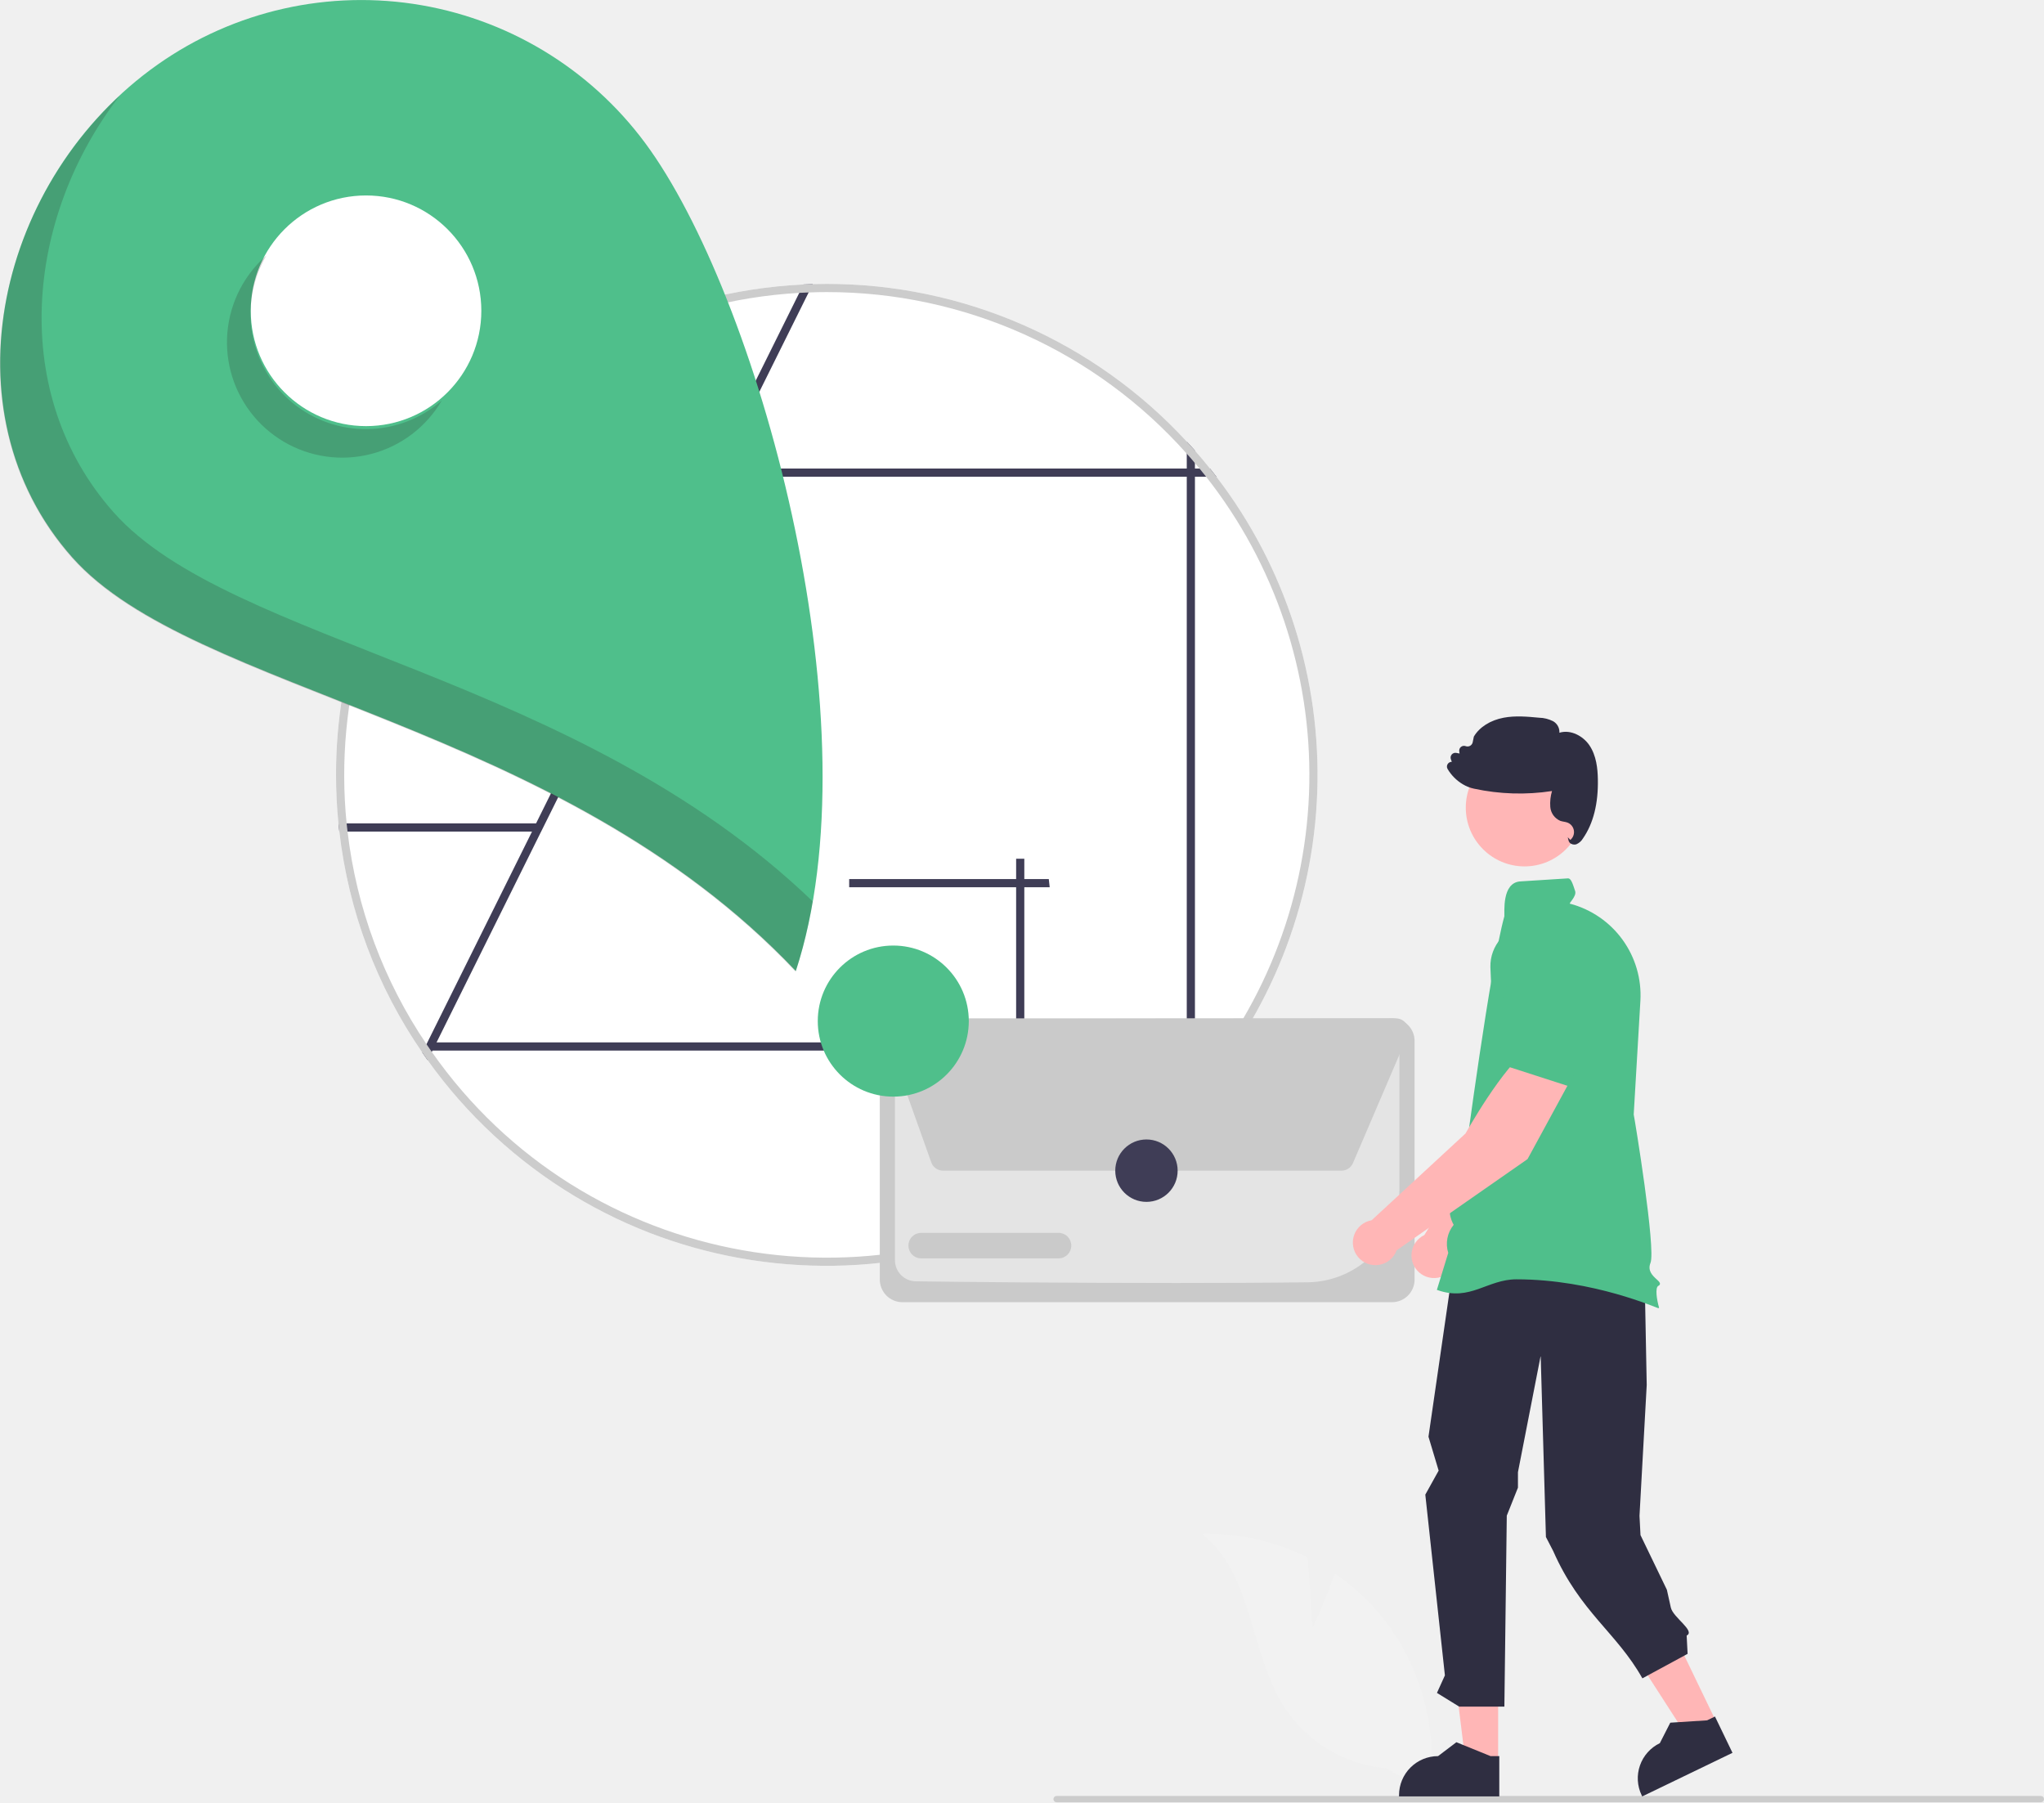
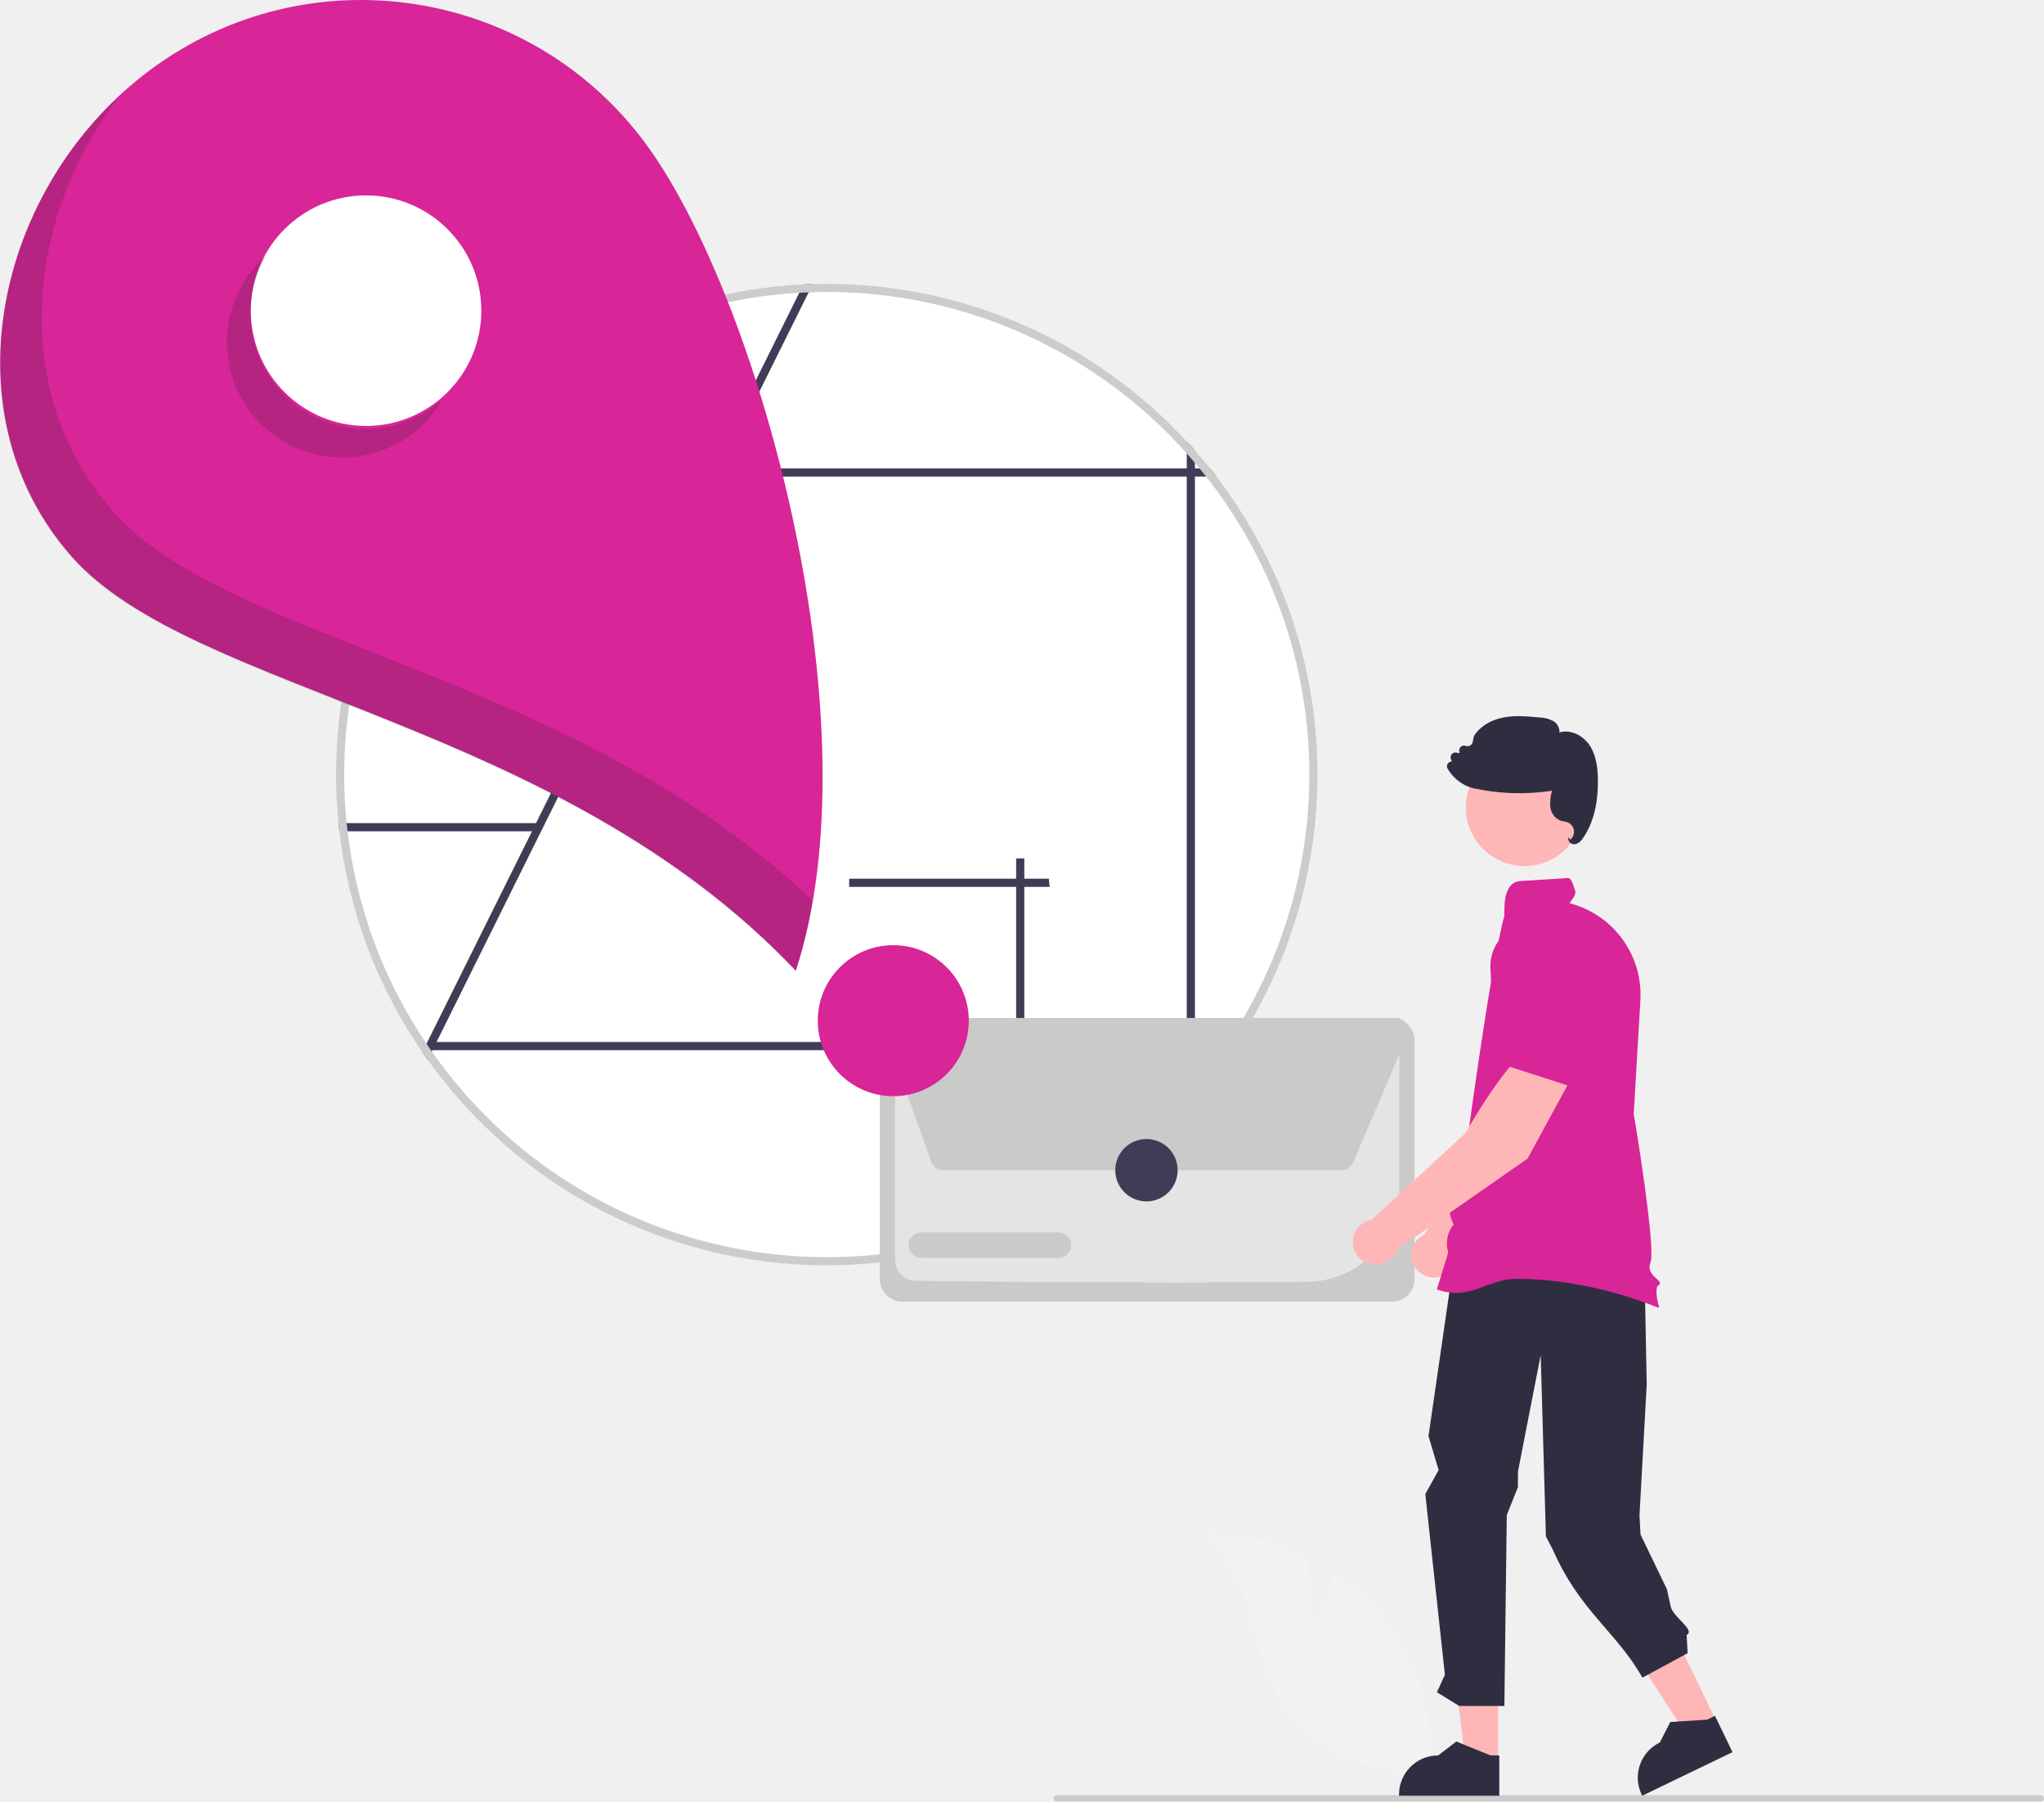
- <svg xmlns="http://www.w3.org/2000/svg" width="414" height="365" viewBox="0 0 414 365" fill="none">
-   <g clip-path="url(#clip0_3534_358)">
-     <path d="M265.875 329.575L264.859 315.443C258.205 312.115 250.84 310.463 243.402 310.63C253.866 318.72 253.028 334.889 260.274 345.955C262.56 349.389 265.59 352.264 269.139 354.368C272.687 356.471 276.663 357.749 280.773 358.107L289.48 363.118C290.477 356.532 290.034 349.809 288.182 343.411C286.33 337.013 283.114 331.093 278.755 326.058C276.281 323.257 273.465 320.78 270.373 318.684C268.469 324.15 265.875 329.575 265.875 329.575Z" fill="#F2F2F2" />
-     <path d="M214.006 365H413.361C413.53 365 413.693 364.933 413.812 364.813C413.932 364.693 413.999 364.531 413.999 364.361C413.999 364.192 413.932 364.03 413.812 363.91C413.693 363.79 413.53 363.723 413.361 363.723H214.006C213.836 363.723 213.674 363.79 213.554 363.91C213.434 364.03 213.367 364.192 213.367 364.361C213.367 364.531 213.434 364.693 213.554 364.813C213.674 364.933 213.836 365 214.006 365Z" fill="#CCCCCC" />
-     <path d="M87.079 212.492V212.766H87.27C87.201 212.678 87.137 212.587 87.079 212.492ZM88.546 96.548C75.238 113.859 68.035 135.09 68.061 156.927C68.064 160.253 68.227 163.531 68.549 166.763C68.599 167.318 68.657 167.873 68.732 168.42C70.581 184.49 76.352 199.859 85.539 213.171C85.895 213.693 86.259 214.207 86.624 214.721C90.578 220.267 95.093 225.391 100.096 230.012C140.375 267.217 203.179 264.714 240.372 224.424C240.944 223.819 241.491 223.206 242.029 222.592C257.253 205.346 266.01 183.344 266.804 160.351C267.597 137.357 260.376 114.803 246.378 96.548C245.955 95.993 245.525 95.438 245.077 94.891C244.097 93.656 243.081 92.447 242.029 91.262C241.491 90.649 240.944 90.036 240.372 89.431C231.086 79.356 219.812 71.317 207.263 65.82C194.714 60.324 181.161 57.49 167.462 57.497C166.509 57.497 165.565 57.514 164.62 57.538C163.991 57.555 163.361 57.58 162.732 57.613C148.631 58.283 134.835 61.954 122.266 68.383C109.697 74.811 98.644 83.849 89.846 94.891C89.398 95.438 88.968 95.993 88.546 96.548ZM87.27 212.766C87.201 212.678 87.137 212.587 87.079 212.492V212.766H87.27Z" fill="white" />
-     <path d="M86.384 211.473L86.665 210.902L107.755 168.42V168.412L108.575 166.763V166.755L143.415 96.549V96.54L144.235 94.892L144.243 94.883L161.887 59.312L162.732 57.614C163.362 57.581 163.991 57.556 164.621 57.539L163.784 59.229L146.091 94.883V94.892L145.271 96.54V96.549L109.519 168.586L109.511 168.594L88.422 211.109L87.593 212.766L87.461 213.039L86.624 214.721C86.259 214.208 85.895 213.694 85.539 213.172L86.384 211.473Z" fill="#3F3D56" />
-     <path d="M109.163 166.763V168.42H68.731C68.656 167.873 68.599 167.318 68.549 166.763H109.163Z" fill="#3F3D56" />
-     <path d="M171.996 179.689V178.032H212.428C212.502 178.579 212.56 179.134 212.61 179.689H171.996Z" fill="#3F3D56" />
-     <path d="M205.812 173.916H207.469V214.359C206.922 214.434 206.367 214.492 205.812 214.542V173.916Z" fill="#3F3D56" />
-     <path d="M246.377 96.549C245.955 95.994 245.524 95.439 245.077 94.892H242.028V91.263C241.49 90.65 240.943 90.037 240.372 89.432V94.892H89.845C89.398 95.439 88.968 95.994 88.545 96.549H240.372V224.425C240.943 223.82 241.49 223.207 242.029 222.593V96.549H246.377Z" fill="#3F3D56" />
-     <path d="M241.199 211.107H87.076V212.765H241.199V211.107Z" fill="#3F3D56" />
-     <path d="M87.079 212.492V212.766H87.27C87.201 212.678 87.137 212.587 87.079 212.492ZM88.546 96.548C75.238 113.859 68.035 135.09 68.061 156.927C68.064 160.253 68.227 163.531 68.549 166.763C68.599 167.318 68.657 167.873 68.732 168.42C70.581 184.49 76.352 199.859 85.539 213.171C85.895 213.693 86.259 214.207 86.624 214.721C90.578 220.267 95.093 225.391 100.096 230.012C140.375 267.217 203.179 264.714 240.372 224.424C240.944 223.819 241.491 223.206 242.029 222.592C257.253 205.346 266.01 183.344 266.804 160.351C267.597 137.357 260.376 114.803 246.378 96.548C245.955 95.993 245.525 95.438 245.077 94.891C244.097 93.656 243.081 92.447 242.029 91.262C241.491 90.649 240.944 90.036 240.372 89.431C231.086 79.356 219.812 71.317 207.263 65.82C194.714 60.324 181.161 57.49 167.462 57.497C166.509 57.497 165.565 57.514 164.62 57.538C163.991 57.555 163.361 57.58 162.732 57.613C148.631 58.283 134.835 61.954 122.266 68.383C109.697 74.811 98.644 83.849 89.846 94.891C89.398 95.438 88.968 95.993 88.546 96.548ZM70.396 168.42C70.322 167.873 70.264 167.318 70.206 166.762C67.681 141.596 75.002 116.43 90.633 96.548C91.072 95.993 91.511 95.438 91.966 94.891C100.527 84.446 111.161 75.891 123.197 69.767C135.232 63.642 148.406 60.083 161.887 59.312C162.516 59.279 163.146 59.245 163.784 59.229C165.001 59.179 166.227 59.154 167.462 59.154C181.237 59.146 194.857 62.059 207.425 67.7C219.992 73.342 231.222 81.584 240.372 91.883C240.944 92.513 241.499 93.143 242.029 93.789C242.352 94.154 242.658 94.518 242.957 94.891C243.412 95.438 243.851 95.993 244.29 96.548C258.218 114.236 265.602 136.198 265.19 158.71C264.777 181.222 256.595 202.899 242.029 220.065C241.499 220.712 240.944 221.341 240.372 221.971C235.329 227.639 229.642 232.7 223.427 237.051C179.252 267.977 118.378 257.227 87.46 213.039C87.394 212.948 87.328 212.857 87.27 212.766C87.201 212.678 87.137 212.587 87.079 212.492C86.839 212.152 86.607 211.813 86.384 211.473C77.683 198.611 72.2 183.845 70.396 168.42ZM87.27 212.766C87.201 212.678 87.137 212.587 87.079 212.492V212.766H87.27Z" fill="#CCCCCC" />
-     <path d="M281.943 263.723H182.773C181.56 263.721 180.398 263.239 179.54 262.381C178.683 261.523 178.201 260.361 178.199 259.148V210.812C178.201 209.599 178.683 208.436 179.54 207.579C180.398 206.721 181.56 206.239 182.773 206.237H281.943C283.156 206.239 284.318 206.721 285.176 207.579C286.033 208.436 286.515 209.599 286.517 210.812V259.148C286.515 260.361 286.033 261.523 285.176 262.381C284.318 263.239 283.156 263.721 281.943 263.723Z" fill="#CACACA" />
-     <path d="M238.26 259.834C216.541 259.834 193.894 259.626 185.444 259.492C184.333 259.469 183.274 259.012 182.494 258.219C181.715 257.426 181.276 256.359 181.271 255.247V210.816C181.272 210.418 181.43 210.036 181.711 209.754C181.992 209.472 182.374 209.313 182.772 209.312H281.94C282.338 209.312 282.719 209.47 283.001 209.751C283.283 210.033 283.442 210.414 283.444 210.812V240.958C283.425 245.878 281.479 250.596 278.023 254.098C274.568 257.6 269.877 259.608 264.959 259.691C257.083 259.794 247.758 259.834 238.26 259.834Z" fill="#E4E4E4" />
-     <path d="M271.703 237.087H191.013C190.489 237.086 189.979 236.924 189.552 236.622C189.124 236.32 188.8 235.894 188.624 235.401L179.491 209.772C179.355 209.389 179.312 208.98 179.367 208.577C179.422 208.175 179.573 207.791 179.806 207.459C180.04 207.127 180.35 206.856 180.71 206.669C181.071 206.482 181.47 206.384 181.876 206.383L282.741 206.242H282.744C283.164 206.242 283.577 206.346 283.947 206.545C284.316 206.744 284.631 207.032 284.862 207.383C285.093 207.733 285.233 208.135 285.27 208.554C285.308 208.972 285.241 209.393 285.075 209.779L274.034 235.549C273.839 236.006 273.514 236.395 273.1 236.668C272.685 236.941 272.199 237.087 271.703 237.087Z" fill="#CACACA" />
-     <path d="M214.402 254.85H186.577C185.892 254.849 185.236 254.576 184.752 254.092C184.268 253.607 183.996 252.95 183.996 252.264C183.996 251.579 184.268 250.922 184.752 250.437C185.236 249.953 185.892 249.68 186.577 249.679H214.402C215.087 249.68 215.743 249.953 216.227 250.437C216.711 250.922 216.983 251.579 216.983 252.264C216.983 252.95 216.711 253.607 216.227 254.092C215.743 254.576 215.087 254.849 214.402 254.85Z" fill="#CACACA" />
-     <path d="M232.207 243.407C235.697 243.407 238.526 240.578 238.526 237.087C238.526 233.596 235.697 230.767 232.207 230.767C228.718 230.767 225.889 233.596 225.889 237.087C225.889 240.578 228.718 243.407 232.207 243.407Z" fill="#3F3D56" />
-     <path d="M31.941 13.069C47.466 2.133 66.699 -2.187 85.408 1.061C104.117 4.309 120.77 14.858 131.704 30.388C154.472 62.727 177.317 147.529 161.191 196.655C113.088 145.831 39.189 140.549 14.627 112.861C-11.617 83.276 -0.389 35.844 31.941 13.069Z" fill="#4FBF8B" />
-     <path d="M74.139 86.299C87.035 86.299 97.49 75.842 97.49 62.942C97.49 50.042 87.035 39.585 74.139 39.585C61.243 39.585 50.789 50.042 50.789 62.942C50.789 75.842 61.243 86.299 74.139 86.299Z" fill="white" />
-     <path d="M180.929 222.092C189.375 222.092 196.223 215.243 196.223 206.794C196.223 198.344 189.375 191.495 180.929 191.495C172.482 191.495 165.635 198.344 165.635 206.794C165.635 215.243 172.482 222.092 180.929 222.092Z" fill="#4FBF8B" />
-     <path opacity="0.2" d="M49.156 57.553C47.61 60.202 46.601 63.129 46.186 66.168C45.77 69.207 45.958 72.298 46.737 75.265C47.516 78.231 48.872 81.015 50.727 83.458C52.581 85.9 54.899 87.953 57.547 89.5C60.195 91.047 63.122 92.056 66.16 92.472C69.198 92.887 72.288 92.699 75.254 91.92C78.219 91.141 81.003 89.784 83.444 87.929C85.886 86.074 87.939 83.755 89.485 81.107C85.317 84.764 79.984 86.819 74.44 86.902C68.896 86.986 63.504 85.093 59.228 81.563C54.951 78.033 52.071 73.096 51.101 67.635C50.132 62.175 51.136 56.547 53.936 51.76C52.041 53.42 50.427 55.377 49.156 57.553Z" fill="#231F20" />
-     <path opacity="0.2" d="M14.583 112.972C39.145 140.66 113.044 145.941 161.146 196.765C162.648 192.117 163.803 187.364 164.604 182.545C116.525 136.342 46.74 130.502 23.009 103.751C1.77 79.808 5.076 44.178 24.244 19.387C-2.045 43.763 -9.468 85.859 14.583 112.972Z" fill="#231F20" />
-     <path d="M319.88 210.798L309.964 207.776C305.647 212.982 302.068 228.063 302.068 228.063L288.497 250.123C287.77 250.468 287.148 250.998 286.691 251.66C286.235 252.322 285.961 253.093 285.897 253.895C285.833 254.696 285.982 255.5 286.327 256.227C286.673 256.953 287.204 257.575 287.866 258.031C288.529 258.486 289.299 258.759 290.101 258.822C290.902 258.885 291.706 258.736 292.432 258.389C293.157 258.043 293.779 257.511 294.233 256.848C294.688 256.185 294.96 255.413 295.022 254.611L315.562 229.668L319.88 210.798Z" fill="#FFB6B6" />
-     <path d="M319.69 213.205L321.522 198.19L317.415 191.328C316.603 189.984 315.432 188.893 314.034 188.18C312.636 187.466 311.066 187.158 309.501 187.291C307.382 187.484 305.416 188.475 303.999 190.064C302.583 191.653 301.822 193.72 301.871 195.848C302.025 202.301 303.042 210.462 307.008 212.693L307.049 212.715L319.69 213.205Z" fill="#4FBF8B" />
-     <path d="M347.703 348.884L341.757 351.754L327.855 330.178L336.632 325.94L347.703 348.884Z" fill="#FFB6B6" />
-     <path d="M350.906 354.987L332.62 363.816L332.508 363.585C331.597 361.696 331.473 359.524 332.164 357.544C332.854 355.564 334.302 353.94 336.19 353.029L338.307 348.881L345.762 348.407L347.359 347.636L350.906 354.987Z" fill="#2F2E41" />
-     <path d="M303.439 356.926L296.837 356.925L293.695 331.449L303.441 331.45L303.439 356.926Z" fill="#FFB6B6" />
-     <path d="M303.672 363.816L283.367 363.816V363.559C283.367 361.462 284.2 359.452 285.682 357.969C287.164 356.487 289.174 355.654 291.27 355.653H291.271L294.98 352.839L301.9 355.654L303.672 355.654L303.672 363.816Z" fill="#2F2E41" />
-     <path d="M296.897 238.772L289.33 290.965L291.39 297.832L288.688 302.696L292.656 339.304L291.045 342.852L295.545 345.628H304.703L305.189 306.957L307.451 301.28V298.151L312.055 274.57L313.118 311.279L314.588 314.115C320.064 326.543 327.441 330.613 332.656 339.902L341.814 334.941L341.622 331.24C343.462 330.308 338.86 327.585 338.417 325.57L337.616 321.963L332.274 310.894L332.071 306.996L333.533 280.484L332.845 244.781L320.832 235.593L296.897 238.772Z" fill="#2F2E41" />
-     <path d="M308.784 175.465C315.355 175.465 320.682 170.137 320.682 163.564C320.682 156.991 315.355 151.663 308.784 151.663C302.213 151.663 296.887 156.991 296.887 163.564C296.887 170.137 302.213 175.465 308.784 175.465Z" fill="#FFB6B6" />
-     <path d="M291.205 261.287L291.031 261.227L293.334 253.74C293.032 252.776 292.974 251.751 293.166 250.759C293.358 249.766 293.794 248.837 294.434 248.055C294.061 247.41 292.526 244.365 295.026 241.778C294.877 241.023 294.125 236.558 296.749 234.375C296.749 234.375 301.84 195.774 304.696 185.578C304.779 184.832 304.11 178.741 307.951 178.503C309.977 178.377 313.017 178.184 317.579 177.89C318.169 177.848 318.514 178.843 319.037 180.464C319.392 181.56 317.569 183.058 318.01 183.033L318.041 183.031L318.071 183.039C322.327 184.18 326.061 186.753 328.644 190.324C331.227 193.895 332.502 198.246 332.255 202.647L330.899 225.712C331.104 226.64 335.424 252.942 334.295 255.765C333.654 257.367 334.746 258.365 335.544 259.093C335.955 259.468 336.251 259.739 336.21 260.036C336.193 260.118 336.157 260.194 336.103 260.257C336.049 260.321 335.98 260.369 335.902 260.399C335.181 260.76 335.579 263.235 336.001 264.71L336.043 264.86L335.904 264.932C335.743 265.015 322.832 259.091 307.148 259.091C301.236 259.091 297.818 263.595 291.205 261.287Z" fill="#4FBF8B" />
-     <path d="M318.213 170.881C318.09 170.818 317.981 170.729 317.894 170.62C317.807 170.512 317.743 170.387 317.708 170.252L317.538 169.561L318.06 170.105C318.339 169.874 318.552 169.573 318.678 169.233C318.804 168.894 318.838 168.527 318.777 168.17C318.716 167.813 318.561 167.478 318.33 167.2C318.098 166.921 317.797 166.709 317.457 166.584C317.228 166.507 316.992 166.45 316.753 166.413C316.503 166.373 316.257 166.313 316.016 166.235C315.453 165.991 314.968 165.598 314.612 165.099C314.257 164.599 314.045 164.011 313.999 163.4C313.922 162.321 314.042 161.237 314.352 160.201C309.102 161.008 303.749 160.847 298.557 159.726C297.757 159.558 296.991 159.256 296.29 158.835C295.008 158.074 293.941 157 293.188 155.713C293.089 155.539 293.048 155.338 293.071 155.139C293.093 154.941 293.179 154.755 293.315 154.608C293.41 154.506 293.525 154.424 293.652 154.368C293.78 154.312 293.918 154.282 294.057 154.282L293.867 153.767C293.807 153.606 293.792 153.432 293.821 153.264C293.851 153.095 293.925 152.937 294.035 152.806C294.146 152.675 294.289 152.575 294.45 152.518C294.612 152.46 294.785 152.446 294.954 152.478L295.627 152.604L295.562 152.156C295.538 151.99 295.558 151.819 295.62 151.662C295.681 151.506 295.783 151.368 295.914 151.262C296.045 151.156 296.202 151.087 296.368 151.06C296.535 151.033 296.705 151.051 296.863 151.11C297.007 151.164 297.162 151.187 297.316 151.176C297.47 151.164 297.619 151.12 297.755 151.046C297.89 150.971 298.007 150.868 298.099 150.744C298.19 150.619 298.254 150.477 298.285 150.325L298.516 149.2L298.54 149.141C299.679 147.242 301.868 145.862 304.544 145.355C306.932 144.902 309.369 145.131 311.727 145.352C312.726 145.372 313.708 145.62 314.598 146.077C315.001 146.309 315.331 146.649 315.552 147.058C315.773 147.467 315.876 147.93 315.85 148.394C318.171 147.68 320.662 149.103 321.893 150.895C323.358 153.027 323.594 155.701 323.637 157.792C323.738 162.736 322.72 166.78 320.611 169.814C320.309 170.329 319.852 170.736 319.305 170.975C319.166 171.022 319.02 171.045 318.873 171.045C318.643 171.046 318.416 170.99 318.213 170.881Z" fill="#2F2E41" />
-     <path d="M318.642 217.741L309.909 212.154C304.348 216.002 296.833 229.556 296.833 229.556L277.812 247.133C277.02 247.269 276.277 247.612 275.659 248.126C275.041 248.64 274.57 249.309 274.292 250.063C274.014 250.818 273.94 251.632 274.077 252.425C274.214 253.217 274.557 253.96 275.072 254.577C275.587 255.195 276.255 255.666 277.01 255.943C277.765 256.22 278.579 256.293 279.371 256.155C280.163 256.017 280.905 255.673 281.522 255.157C282.138 254.642 282.609 253.972 282.885 253.217L309.393 234.745L318.642 217.741Z" fill="#FFB6B6" />
-     <path d="M317.808 220.008L323.625 206.044L321.521 198.328C321.103 196.815 320.269 195.448 319.115 194.384C317.961 193.32 316.533 192.599 314.991 192.304C312.898 191.918 310.737 192.342 308.945 193.489C307.152 194.636 305.862 196.421 305.335 198.484C303.742 204.739 302.519 212.872 305.736 216.09L305.769 216.123L317.808 220.008Z" fill="#4FBF8B" />
-   </g>
-   <defs>
-     <clipPath id="clip0_3534_358">
-       <rect width="414" height="365" fill="white" />
-     </clipPath>
-   </defs>
+ <svg xmlns="http://www.w3.org/2000/svg" width="808.418" height="712.528" viewBox="0 0 808.418 712.528" role="img" artist="Katerina Limpitsouni" source="https://undraw.co/">
+   <path d="M714.967,737.111l-1.984-27.589a89.244,89.244,0,0,0-41.899-9.396c20.432,15.793,18.795,47.358,32.945,68.96a53.681,53.681,0,0,0,40.028,23.722l17.004,9.783A89.952,89.952,0,0,0,740.117,730.244,86.888,86.888,0,0,0,723.749,715.849C720.032,726.52,714.967,737.111,714.967,737.111Z" transform="translate(-195.7908 -93.73606)" fill="#f2f2f2" />
+   <path id="a8455189-ed55-4a18-ae95-69e4c9a5ea4d-101" data-name="f02c4e45-f306-4b42-b3ad-5ddd3016d7d2" d="M613.681,806.264h389.281a1.247,1.247,0,0,0,0-2.494H613.681a1.247,1.247,0,0,0,0,2.494h0Z" transform="translate(-195.7908 -93.73606)" fill="#ccc" />
+   <path d="M365.83,508.549v.534h.372A5.31,5.31,0,0,1,365.83,508.549Zm2.863-226.338a192.998,192.998,0,0,0-40.001,117.868q.009,9.737.954,19.2c.097,1.084.21,2.167.356,3.235a192.546,192.546,0,0,0,32.819,87.361c.695,1.019,1.407,2.022,2.119,3.025a193.843,193.843,0,0,0,26.308,29.851c78.653,72.627,201.29,67.743,273.917-10.91,1.116-1.181,2.184-2.378,3.235-3.575a193.665,193.665,0,0,0,8.492-246.055c-.825-1.084-1.666-2.167-2.539-3.235q-2.871-3.615-5.953-7.085c-1.051-1.197-2.119-2.394-3.235-3.575A193.513,193.513,0,0,0,522.793,205.979c-1.86,0-3.704.032-5.548.081q-1.844.048-3.688.146a193.749,193.749,0,0,0-142.325,72.772c-.874,1.068-1.714,2.151-2.539,3.235Zm-2.491,226.871a5.327,5.327,0,0,1-.372-.534v.534h.372Z" transform="translate(-195.7908 -93.73606)" fill="#fff" />
+   <path d="M364.472,506.56l.55-1.116,41.182-82.93v-.016l1.602-3.219v-.016L475.837,282.212v-.016l1.602-3.219.016-.016,34.453-69.44,1.65-3.316q1.844-.097,3.688-.146l-1.633,3.3-34.55,69.601v.016l-1.602,3.219v.016L409.648,422.838l-.016.016-41.182,82.994-1.618,3.235-.259.534-1.633,3.284c-.712-1.003-1.424-2.006-2.119-3.025Z" transform="translate(-195.7908 -93.73606)" fill="#3f3d56" />
+   <path d="M408.953,419.279v3.235H330.003c-.146-1.068-.259-2.151-.356-3.235Z" transform="translate(-195.7908 -93.73606)" fill="#3f3d56" />
+   <path d="M531.647,444.514v-3.235h78.951c.146,1.068.259,2.151.356,3.235Z" transform="translate(-195.7908 -93.73606)" fill="#3f3d56" />
+   <path d="M597.682,433.243h3.235v78.951c-1.068.146-2.151.259-3.235.356Z" transform="translate(-195.7908 -93.73606)" fill="#3f3d56" />
+   <path d="M676.893,282.212c-.825-1.084-1.666-2.167-2.539-3.235h-5.953v-7.085c-1.051-1.197-2.119-2.394-3.235-3.575v10.659H371.233c-.874,1.068-1.714,2.151-2.539,3.235H665.166V531.841c1.116-1.181,2.184-2.378,3.235-3.575V282.212Z" transform="translate(-195.7908 -93.73606)" fill="#3f3d56" />
+   <rect x="170.036" y="412.11" width="300.957" height="3.235" fill="#3f3d56" />
+   <path d="M365.83,508.549v.534h.372A5.31,5.31,0,0,1,365.83,508.549Zm2.863-226.338a192.998,192.998,0,0,0-40.001,117.868q.009,9.737.954,19.2c.097,1.084.21,2.167.356,3.235a192.546,192.546,0,0,0,32.819,87.361c.695,1.019,1.407,2.022,2.119,3.025a193.843,193.843,0,0,0,26.308,29.851c78.653,72.627,201.29,67.743,273.917-10.91,1.116-1.181,2.184-2.378,3.235-3.575a193.665,193.665,0,0,0,8.492-246.055c-.825-1.084-1.666-2.167-2.539-3.235q-2.871-3.615-5.953-7.085c-1.051-1.197-2.119-2.394-3.235-3.575A193.513,193.513,0,0,0,522.793,205.979c-1.86,0-3.704.032-5.548.081q-1.844.048-3.688.146a193.749,193.749,0,0,0-142.325,72.772c-.874,1.068-1.714,2.151-2.539,3.235Zm-35.44,140.302c-.145-1.068-.258-2.151-.372-3.235a190.897,190.897,0,0,1,39.888-137.067c.857-1.084,1.715-2.167,2.604-3.235a190.621,190.621,0,0,1,136.534-69.456c1.229-.065,2.459-.129,3.704-.162q3.566-.146,7.182-.146a190.324,190.324,0,0,1,142.373,63.891c1.116,1.229,2.2,2.459,3.235,3.72.631.712,1.229,1.423,1.812,2.151.889,1.068,1.746,2.151,2.604,3.235a190.481,190.481,0,0,1-4.416,241.122c-1.035,1.262-2.119,2.491-3.235,3.72a190.643,190.643,0,0,1-33.089,29.438c-86.261,60.372-205.13,39.386-265.502-46.875-.13-.178-.259-.356-.372-.534a5.31,5.31,0,0,1-.372-.534q-.703-.995-1.358-1.99a189.167,189.167,0,0,1-31.218-84.046Zm32.949,86.569a5.327,5.327,0,0,1-.372-.534v.534h.372Z" transform="translate(-195.7908 -93.73606)" fill="#ccc" />
+   <path d="M746.34,608.558h-193.65a8.941,8.941,0,0,1-8.931-8.931v-94.357a8.941,8.941,0,0,1,8.931-8.931h193.65a8.941,8.941,0,0,1,8.931,8.931v94.357A8.941,8.941,0,0,1,746.34,608.558Z" transform="translate(-195.7908 -93.73606)" fill="#cacaca" />
+   <path d="M661.041,600.965c-42.411,0-86.633-.405-103.133-.668a8.32,8.32,0,0,1-8.148-8.286V505.277a2.941,2.941,0,0,1,2.93-2.938H746.334a2.94,2.94,0,0,1,2.937,2.93v58.848a36.714,36.714,0,0,1-36.096,36.57C697.797,600.887,679.588,600.965,661.041,600.965Z" transform="translate(-195.7908 -93.73606)" fill="#e4e4e4" />
+   <path d="M726.348,556.561H568.783a4.963,4.963,0,0,1-4.665-3.29l-17.833-50.032a4.953,4.953,0,0,1,4.658-6.615l196.958-.275h.007a4.953,4.953,0,0,1,4.552,6.904l-.27-.116.27.116-21.56,50.307A4.947,4.947,0,0,1,726.348,556.561Z" transform="translate(-195.7908 -93.73606)" fill="#cacaca" />
+   <path d="M614.452,591.237H560.12a5.048,5.048,0,0,1,0-10.095h54.333a5.048,5.048,0,0,1,0,10.095Z" transform="translate(-195.7908 -93.73606)" fill="#cacaca" />
+   <circle cx="453.431" cy="462.825" r="12.338" fill="#3f3d56" />
+   <path d="M258.161,119.249a139.809,139.809,0,0,1,194.807,33.808c44.459,63.13,89.07,228.674,57.579,324.575-93.929-99.215-238.233-109.525-286.194-163.576C173.105,256.301,195.031,163.707,258.161,119.249Z" transform="translate(-195.7908 -93.73606)" fill="#d82598" />
+   <circle id="faf5c3b1-f7bb-4793-8f76-a694569c182e" data-name="b262ea8c-1946-46c9-a449-3a1996c39394" cx="144.772" cy="122.871" r="45.596" fill="#fff" />
+   <circle id="e618366e-6f5c-4381-83a5-490aecbf791d" data-name="bcc29a3a-8123-4529-80aa-6f70df2823cf" cx="353.301" cy="403.688" r="29.865" fill="#d82598" />
+   <path d="M291.78,206.086a45.595,45.595,0,1,0,78.75,45.98,45.59,45.59,0,0,1-69.417-57.289A45.595,45.595,0,0,0,291.78,206.086Z" transform="translate(-195.7908 -93.73606)" fill="#231f20" opacity="0.2" style="isolation:isolate" />
+   <path d="M224.267,314.271c47.961,54.051,192.265,64.36,286.194,163.576a193.394,193.394,0,0,0,6.751-27.759C423.33,359.892,287.06,348.493,240.721,296.271c-41.474-46.74-35.018-116.294,2.412-164.69C191.798,179.167,177.303,261.344,224.267,314.271Z" transform="translate(-195.7908 -93.73606)" fill="#231f20" opacity="0.2" style="isolation:isolate" />
+   <path d="M820.42,505.241,801.056,499.343c-8.429,10.163-15.417,39.602-15.417,39.602L759.138,582.009A8.937,8.937,0,1,0,771.88,590.771l40.109-48.693Z" transform="translate(-195.7908 -93.73606)" fill="#ffb6b6" />
+   <path d="M820.049,509.941l3.579-29.312L815.606,467.233a16.433,16.433,0,0,0-15.452-7.881h0a16.394,16.394,0,0,0-14.899,16.705c.301,12.598,2.286,28.53,10.031,32.883l.078.044Z" transform="translate(-195.7908 -93.73606)" fill="#d82598" />
+   <polygon points="678.959 681.066 667.348 686.67 640.203 644.55 657.341 636.278 678.959 681.066" fill="#ffb6b6" />
+   <path d="M881.007,786.717l-35.707,17.236-.218-.452a15.433,15.433,0,0,1,7.189-20.607l.001-0,4.133-8.097,14.558-.926,3.117-1.505Z" transform="translate(-195.7908 -93.73606)" fill="#2f2e41" />
+   <polygon points="592.527 696.767 579.634 696.766 573.5 647.033 592.53 647.034 592.527 696.767" fill="#ffb6b6" />
+   <path d="M788.772,803.953l-39.649-.001v-.501a15.433,15.433,0,0,1,15.433-15.432h.001l7.242-5.494,13.513,5.495,3.461 0Z" transform="translate(-195.7908 -93.73606)" fill="#2f2e41" />
+   <path d="M775.54,559.85,760.765,661.737l4.021,13.406-5.276,9.495,7.748,71.464-3.145,6.924,8.788,5.42h17.882l.949-75.49,4.417-11.084v-6.108l8.992-46.032,2.074,71.66,2.871,5.537c10.693,24.262,25.098,32.205,35.282,50.34l17.883-9.686-.375-7.224c3.592-1.819-5.394-7.135-6.257-11.068l-1.564-7.042-10.431-21.608-.398-7.61,2.855-51.756-1.343-69.696L822.279,553.644Z" transform="translate(-195.7908 -93.73606)" fill="#2f2e41" />
+   <circle cx="602.964" cy="319.3" r="23.232" fill="#ffb6b6" />
+   <path d="M764.428,603.803l-.339-.118,4.497-14.614a11.904,11.904,0,0,1,2.147-11.099c-.727-1.259-3.726-7.203,1.157-12.254-.292-1.473-1.76-10.189,3.364-14.45,0,0,9.942-75.356,15.519-95.26.162-1.456-1.144-13.346,6.356-13.812,3.956-.246,9.892-.621,18.801-1.196,1.151-.083,1.825,1.861,2.847,5.024.692,2.14-2.867,5.064-2.006,5.016l.061-.004.059.016A37.455,37.455,0,0,1,844.586,489.33l-2.648,45.026c.401,1.811,8.836,53.156,6.631,58.668-1.251,3.126.882,5.074,2.439,6.496.802.733,1.382,1.262,1.301,1.841a.965.965,0,0,1-.601.709c-1.409.704-.63,5.535.192,8.415l.084.294-.272.14c-.314.161-25.525-11.401-56.153-11.402C784.015,599.516,777.342,608.308,764.428,603.803Z" transform="translate(-195.7908 -93.73606)" fill="#d82598" />
+   <path d="M817.166,427.32a1.935,1.935,0,0,1-.987-1.229l-.331-1.349,1.018,1.061a4.021,4.021,0,0,0-1.177-6.873,8.438,8.438,0,0,0-1.374-.334,9.511,9.511,0,0,1-1.439-.347,6.562,6.562,0,0,1-3.938-5.535,17.389,17.389,0,0,1,.689-6.243,85.018,85.018,0,0,1-30.843-.927,14.316,14.316,0,0,1-4.427-1.741,17.148,17.148,0,0,1-6.057-6.094,1.83,1.83,0,0,1,.248-2.156,1.991,1.991,0,0,1,1.448-.637l-.371-1.005a1.893,1.893,0,0,1,2.123-2.517l1.315.246-.126-.874a1.892,1.892,0,0,1,2.539-2.042,2.085,2.085,0,0,0,2.777-1.532l.452-2.196.045-.116c2.225-3.706,6.499-6.4,11.726-7.391,4.662-.883,9.421-.437,14.025-.006a12.84,12.84,0,0,1,5.607,1.416,4.9,4.9,0,0,1,2.445,4.523c4.533-1.394,9.397,1.383,11.801,4.882,2.859,4.161,3.321,9.381,3.405,13.464.197,9.651-1.791,17.547-5.909,23.469a5.529,5.529,0,0,1-2.55,2.266,2.616,2.616,0,0,1-.844.136A2.712,2.712,0,0,1,817.166,427.32Z" transform="translate(-195.7908 -93.73606)" fill="#2f2e41" />
+   <path d="M818.002,518.794l-17.053-10.906c-10.859,7.511-25.534,33.971-25.534,33.971l-37.141,34.313a8.937,8.937,0,1,0,9.905,11.876l51.763-36.06Z" transform="translate(-195.7908 -93.73606)" fill="#ffb6b6" />
+   <path d="M816.376,523.219,827.733,495.961l-4.108-15.064A16.433,16.433,0,0,0,810.874,469.138h0a16.394,16.394,0,0,0-18.855,12.063c-3.111,12.212-5.5,28.088.783,34.37l.064.064Z" transform="translate(-195.7908 -93.73606)" fill="#d82598" />
</svg>
